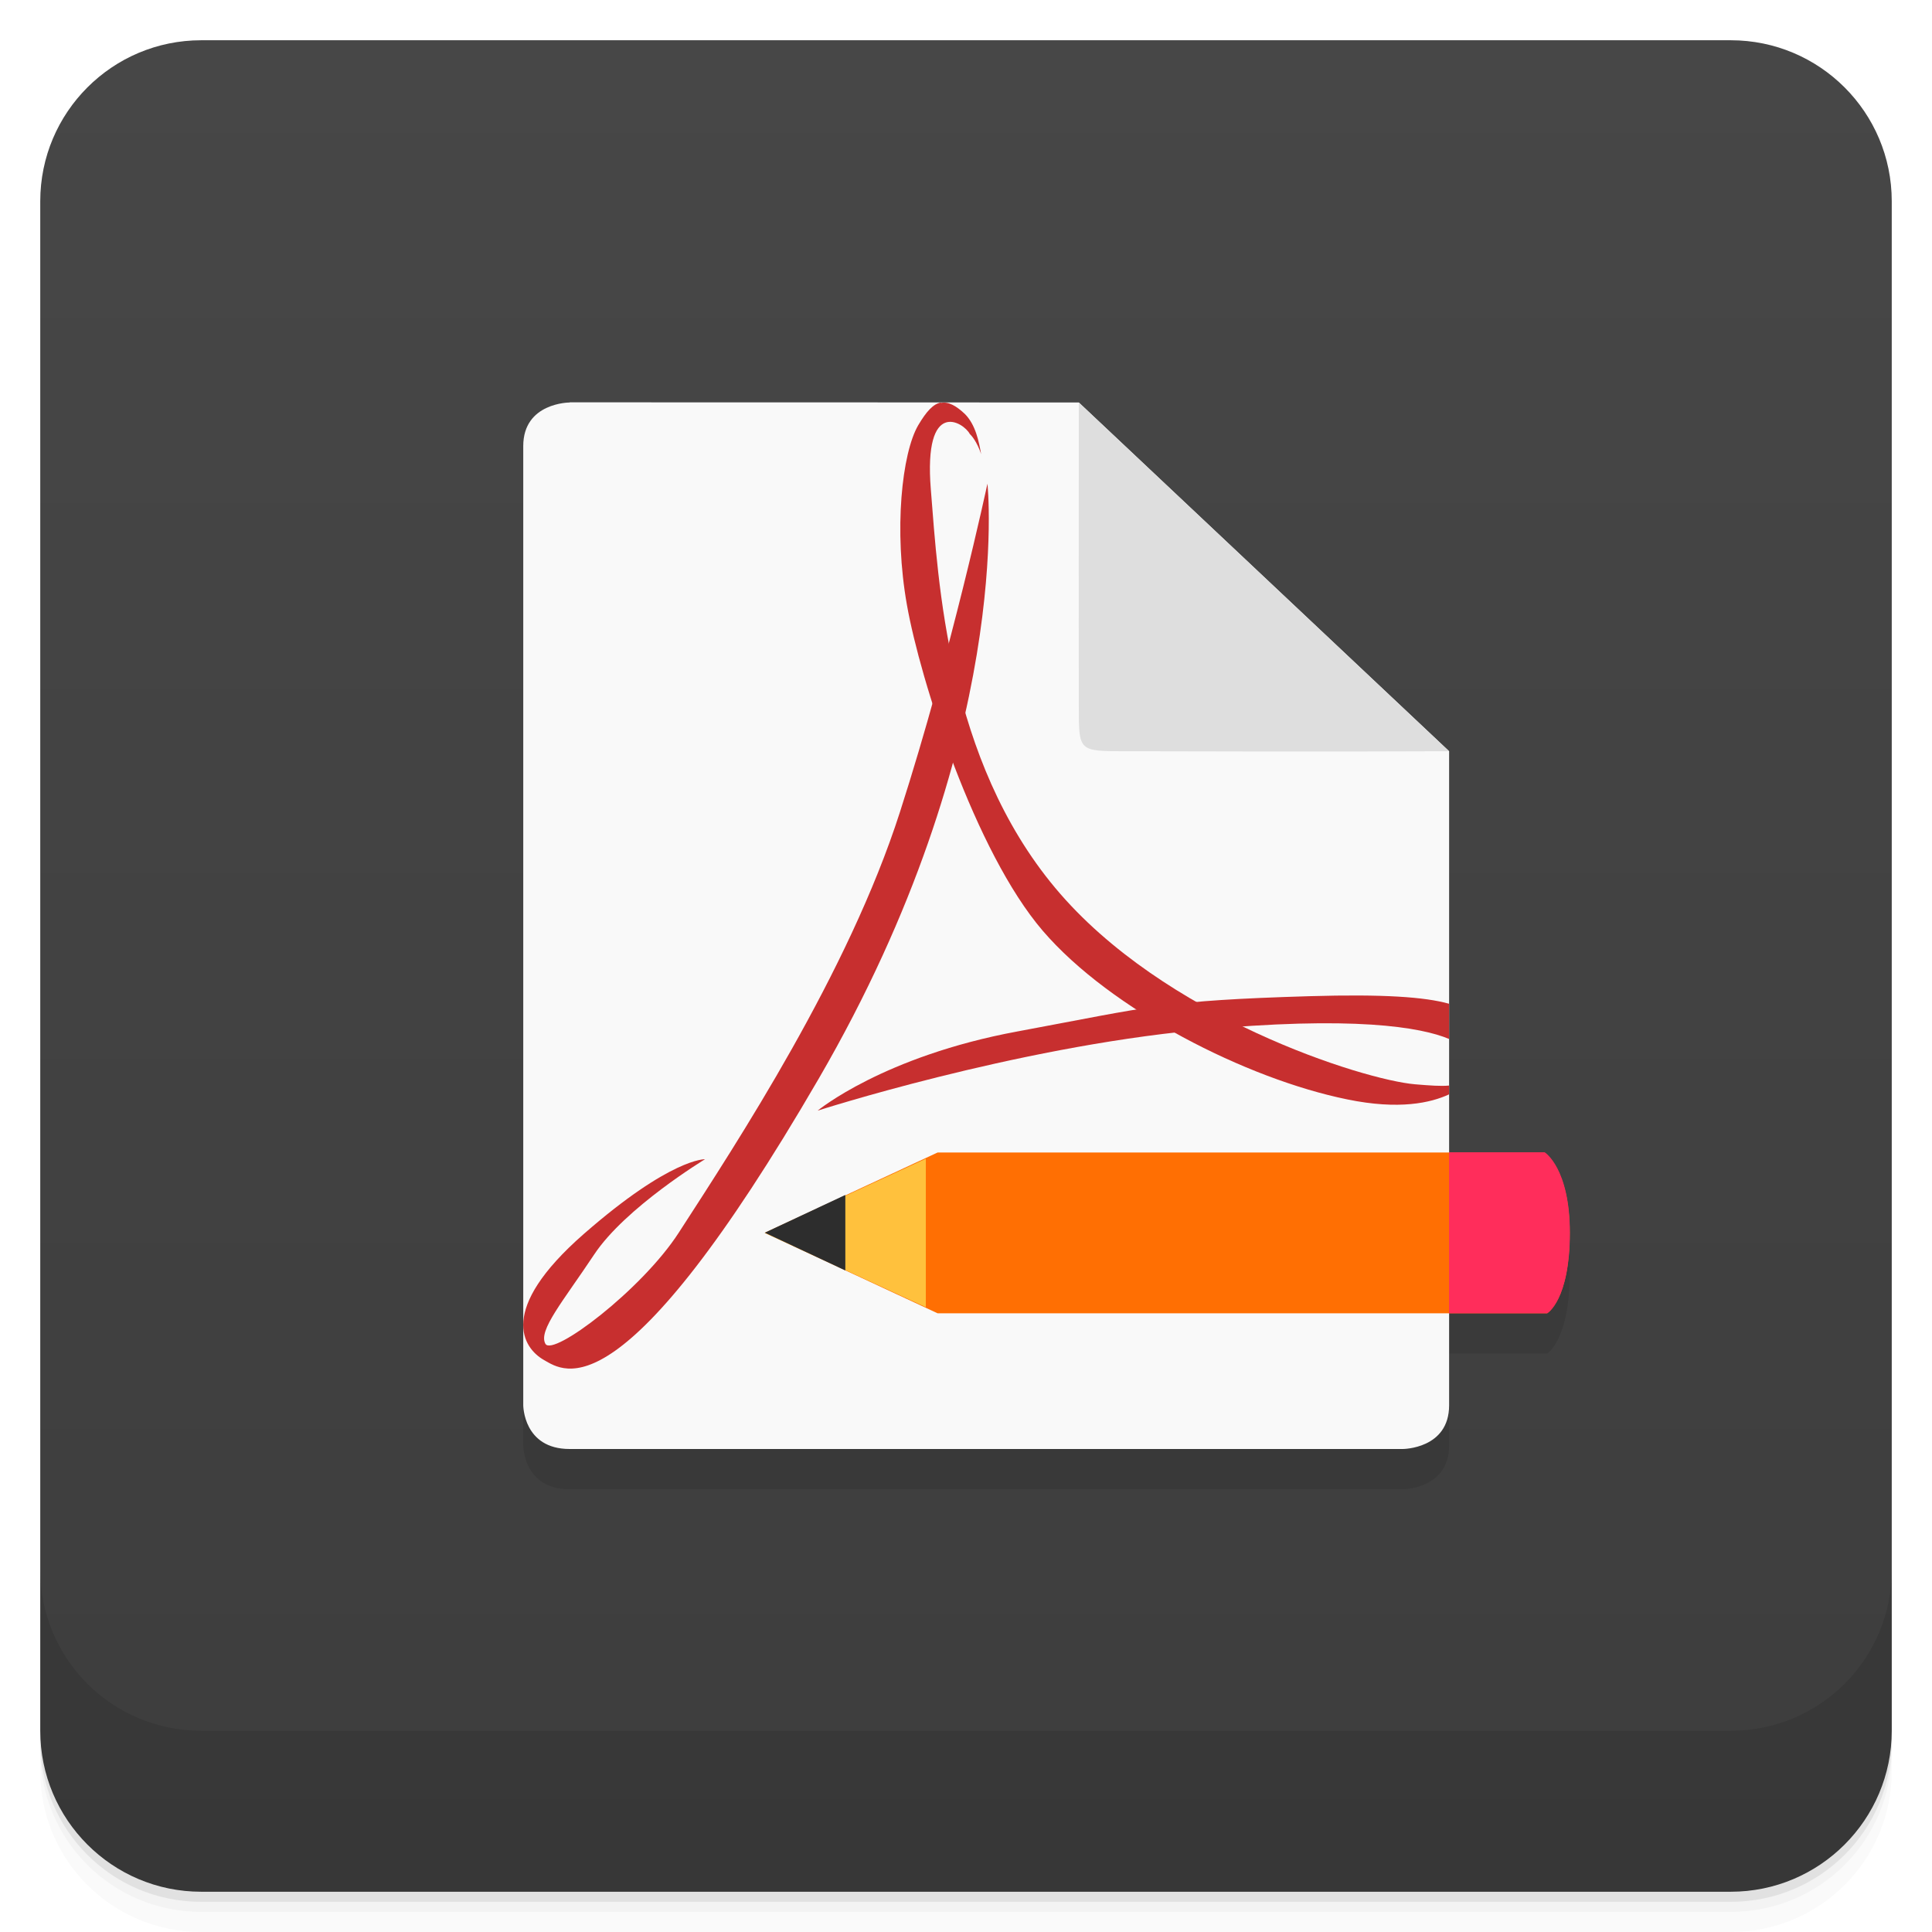
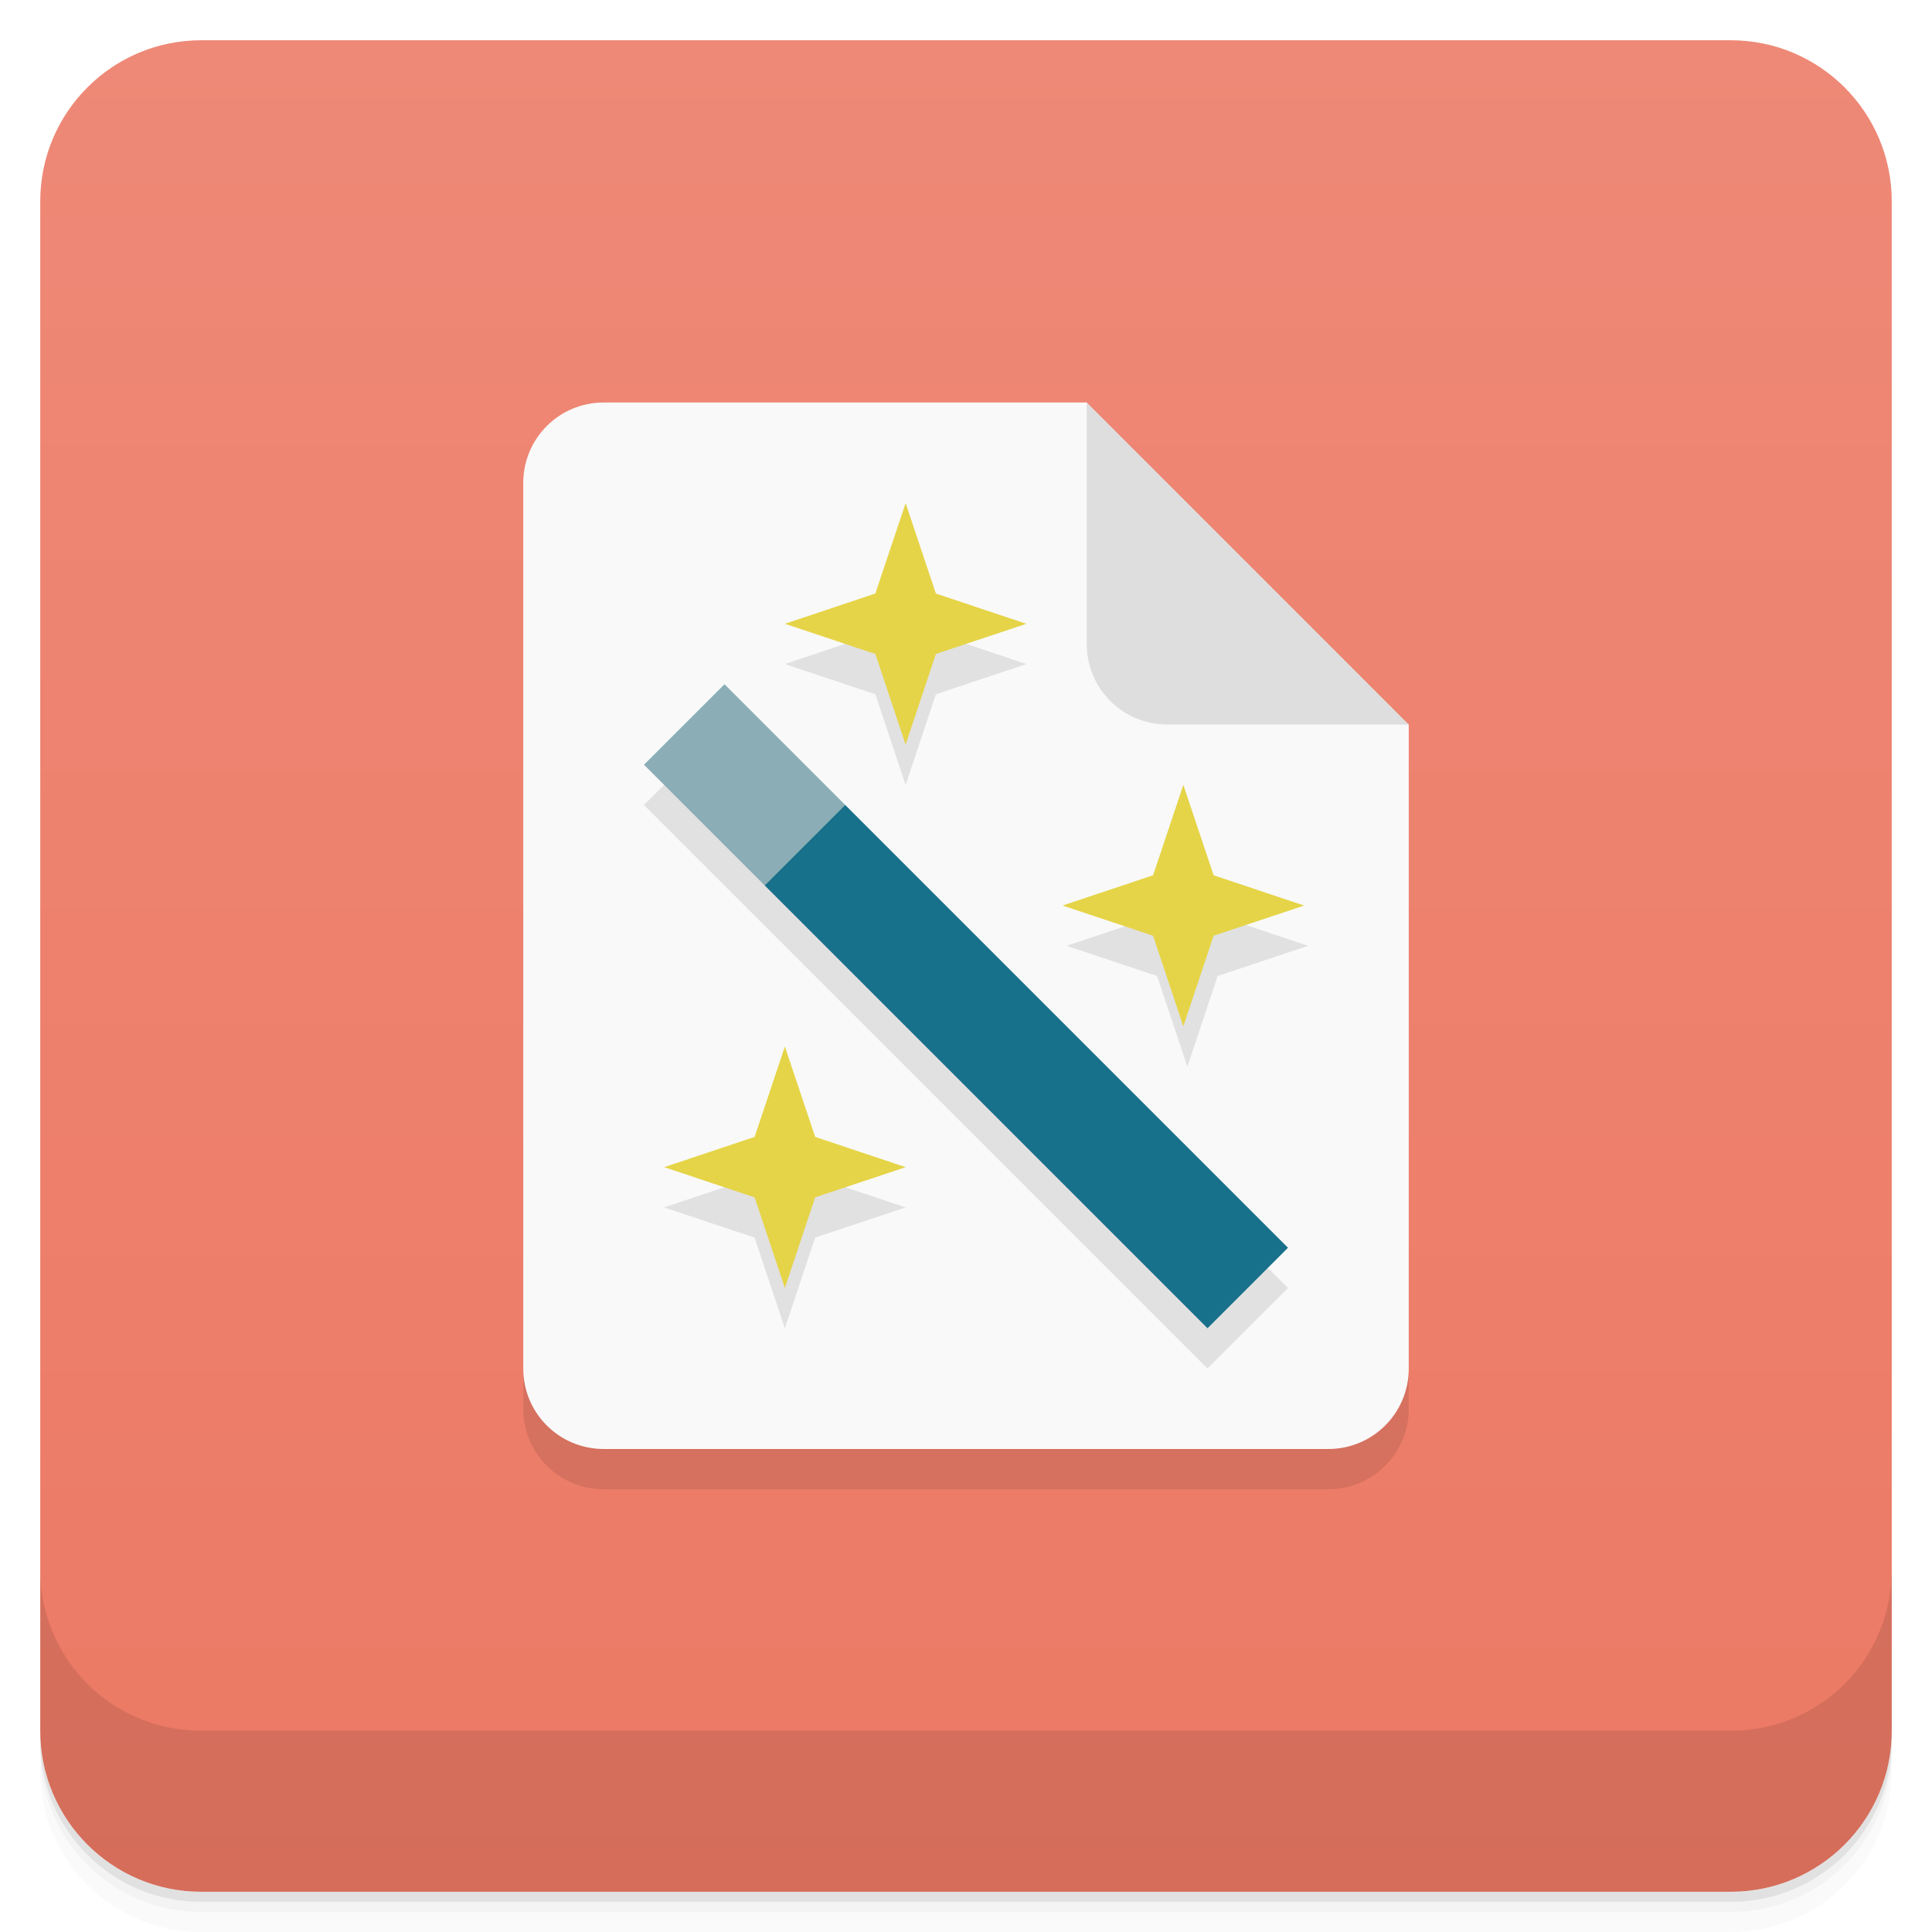
<svg xmlns="http://www.w3.org/2000/svg" version="1.1" viewBox="0 0 48 48">
  <defs>
    <linearGradient id="bg" x2="0" y1="1" y2="47" gradientUnits="userSpaceOnUse">
-       <stop style="stop-color:#474747" offset="0" />
-       <stop style="stop-color:#3d3d3d" offset="1" />
+       <stop style="stop-color:#ee8977" offset="0" />
+       <stop style="stop-color:#ec7964" offset="1" />
    </linearGradient>
  </defs>
  <path d="m1 43v0.25c0 2.216 1.784 4 4 4h38c2.216 0 4-1.784 4-4v-0.25c0 2.216-1.784 4-4 4h-38c-2.216 0-4-1.784-4-4zm0 0.5v0.5c0 2.216 1.784 4 4 4h38c2.216 0 4-1.784 4-4v-0.5c0 2.216-1.784 4-4 4h-38c-2.216 0-4-1.784-4-4z" style="opacity:.02" />
  <path d="m1 43.25v0.25c0 2.216 1.784 4 4 4h38c2.216 0 4-1.784 4-4v-0.25c0 2.216-1.784 4-4 4h-38c-2.216 0-4-1.784-4-4z" style="opacity:.05" />
  <path d="m1 43v0.25c0 2.216 1.784 4 4 4h38c2.216 0 4-1.784 4-4v-0.25c0 2.216-1.784 4-4 4h-38c-2.216 0-4-1.784-4-4z" style="opacity:.1" />
  <rect x="1" y="1" width="46" height="46" rx="4" style="fill:url(#bg)" />
  <path d="m1 39v4c0 2.216 1.784 4 4 4h38c2.216 0 4-1.784 4-4v-4c0 2.216-1.784 4-4 4h-38c-2.216 0-4-1.784-4-4z" style="opacity:.1" />
-   <g transform="translate(-.994 -1)">
-     <g transform="translate(1,1)">
-       <g style="opacity:.1">
-         <path transform="translate(-1,-1)" d="m15.15 11.996-4e-3 4e-3s-1.152 0-1.152 1.082v23.832s0 1.086 1.152 1.086h20.699s1.152 0 1.152-1.086v-2.285h2.432s0.563-0.324 0.563-2c0-1.609-0.633-1.996-0.633-1.996h-2.361v-9.969l-9.199-8.664c-4.273-4e-3 -10.05-4e-3 -12.648-4e-3z" />
-       </g>
-     </g>
-   </g>
-   <path d="m14.152 10s-1.152 0-1.152 1.082v23.832s0 1.086 1.152 1.086h20.699s1.152 0 1.152-1.086v-16.25l-9.199-8.664c-4.273-4e-3 -10.05-4e-3 -12.648-4e-3m-4e-3 4e-3" style="fill:#f9f9f9" />
-   <path d="m38.436 32.629s0.563-0.324 0.563-2c0-1.609-0.633-1.996-0.633-1.996h-15.07l-4.297 1.996 4.297 2m15.14 0" style="fill:#ff6f03" />
-   <path d="m23.002 28.789-4 1.844 4 1.844m0-3.688" style="fill:#ffc13d" />
-   <path d="m21.002 29.688-2 0.938 2 0.938m0-1.875" style="fill:#2d2d2d" />
-   <path d="m36.002 28.629v4h2.438s0.563-0.324 0.563-2c0-1.613-0.625-2-0.625-2m-2.375 0" style="fill:#ff2d5b" />
-   <path d="m24.533 12.02s0.691 6.371-4.191 14.777c-4.883 8.41-6.316 7.281-6.828 6.992-0.516-0.293-1.176-1.238 0.992-3.133 2.164-1.891 3.01-1.855 3.01-1.855s-1.98 1.199-2.754 2.367c-0.773 1.164-1.398 1.891-1.211 2.219 0.184 0.328 2.395-1.34 3.313-2.762 1.457-2.254 4.211-6.449 5.496-10.453 1.285-4 2.172-8.152 2.172-8.152m4e-3 0" style="fill:#c72f2f" />
-   <path d="m23.377 10c-0.191 0.035-0.359 0.219-0.563 0.563-0.406 0.691-0.613 2.613-0.281 4.469 0.328 1.859 1.688 6.129 3.375 8.094 1.688 1.965 5.066 3.68 7.563 4.188 1.289 0.266 2.078 0.086 2.531-0.125v-0.219c-0.199 0.02-0.473 0-0.844-0.031-1.285-0.109-6.258-1.668-8.938-4.875-2.68-3.203-2.91-7.613-3.094-9.906s0.82-1.664 0.969-1.375c0.113 0.105 0.223 0.32 0.281 0.5-0.055-0.305-0.133-0.727-0.406-1-0.203-0.191-0.402-0.313-0.594-0.273" style="fill:#c72f2f" />
-   <path d="m32.533 24.75c-3.633 0.109-3.91 0.254-7.25 0.875-3.34 0.617-4.969 1.969-4.969 1.969s4.848-1.563 9.438-2c3.863-0.367 5.559-0.074 6.25 0.219v-0.875c-0.598-0.168-1.621-0.242-3.469-0.188" style="fill:#c72f2f" />
-   <path d="m36.002 18.664-9.199-8.664c-4e-3 4.332 0 6.496 0 7.582 0 1.082 0 1.082 1.152 1.082s4.711 0.016 8.05 0m-4e-3 0" style="fill:#dedede" />
+   <path d="m15 11c-1.108 0-2 0.892-2 2v22c0 1.108 0.892 2 2 2h18c1.108 0 2-0.892 2-2v-16l-8-8z" style="opacity:.1" />
+   <path d="m15 10h12l3 5 5 3v16c0 1.108-0.892 2-2 2h-18c-1.108 0-2-0.892-2-2v-22c0-1.108 0.892-2 2-2z" style="fill:#f9f9f9" />
+   <path d="m27 10v6c0 1.108 0.892 2 2 2h6z" style="fill:#dedede" />
+   <path d="m22.5 13.5-0.752 2.246-2.248 0.752 2.248 0.75 0.752 2.252 0.752-2.252 2.248-0.75-2.248-0.752zm-4.5 4.5-2 2 14 14 2-2zm11.5 2.5-0.752 2.246-2.248 0.752 2.248 0.75 0.752 2.252 0.752-2.252 2.248-0.75-2.248-0.752zm-10 6.5-0.752 2.246-2.248 0.752 2.248 0.75 0.752 2.252 0.752-2.252 2.248-0.75-2.248-0.752z" style="opacity:.1" />
+   <path d="m22.5 12.5-0.752 2.246-2.248 0.752 2.248 0.75 0.752 2.252 0.752-2.252 2.248-0.75-2.248-0.752zm6.9 7-0.752 2.246-2.248 0.752 2.248 0.75 0.752 2.252 0.752-2.252 2.248-0.75-2.248-0.752zm-9.9 6.5-0.752 2.246-2.248 0.752 2.248 0.75 0.752 2.252 0.752-2.252 2.248-0.75-2.248-0.752z" style="fill:#e5d447" />
+   <path d="m19 22v-2h2l11 11-2 2z" style="fill:#18718b" />
+   <path d="m16 19 2-2 3 3-2 2z" style="fill:#8baeb6" />
</svg>
